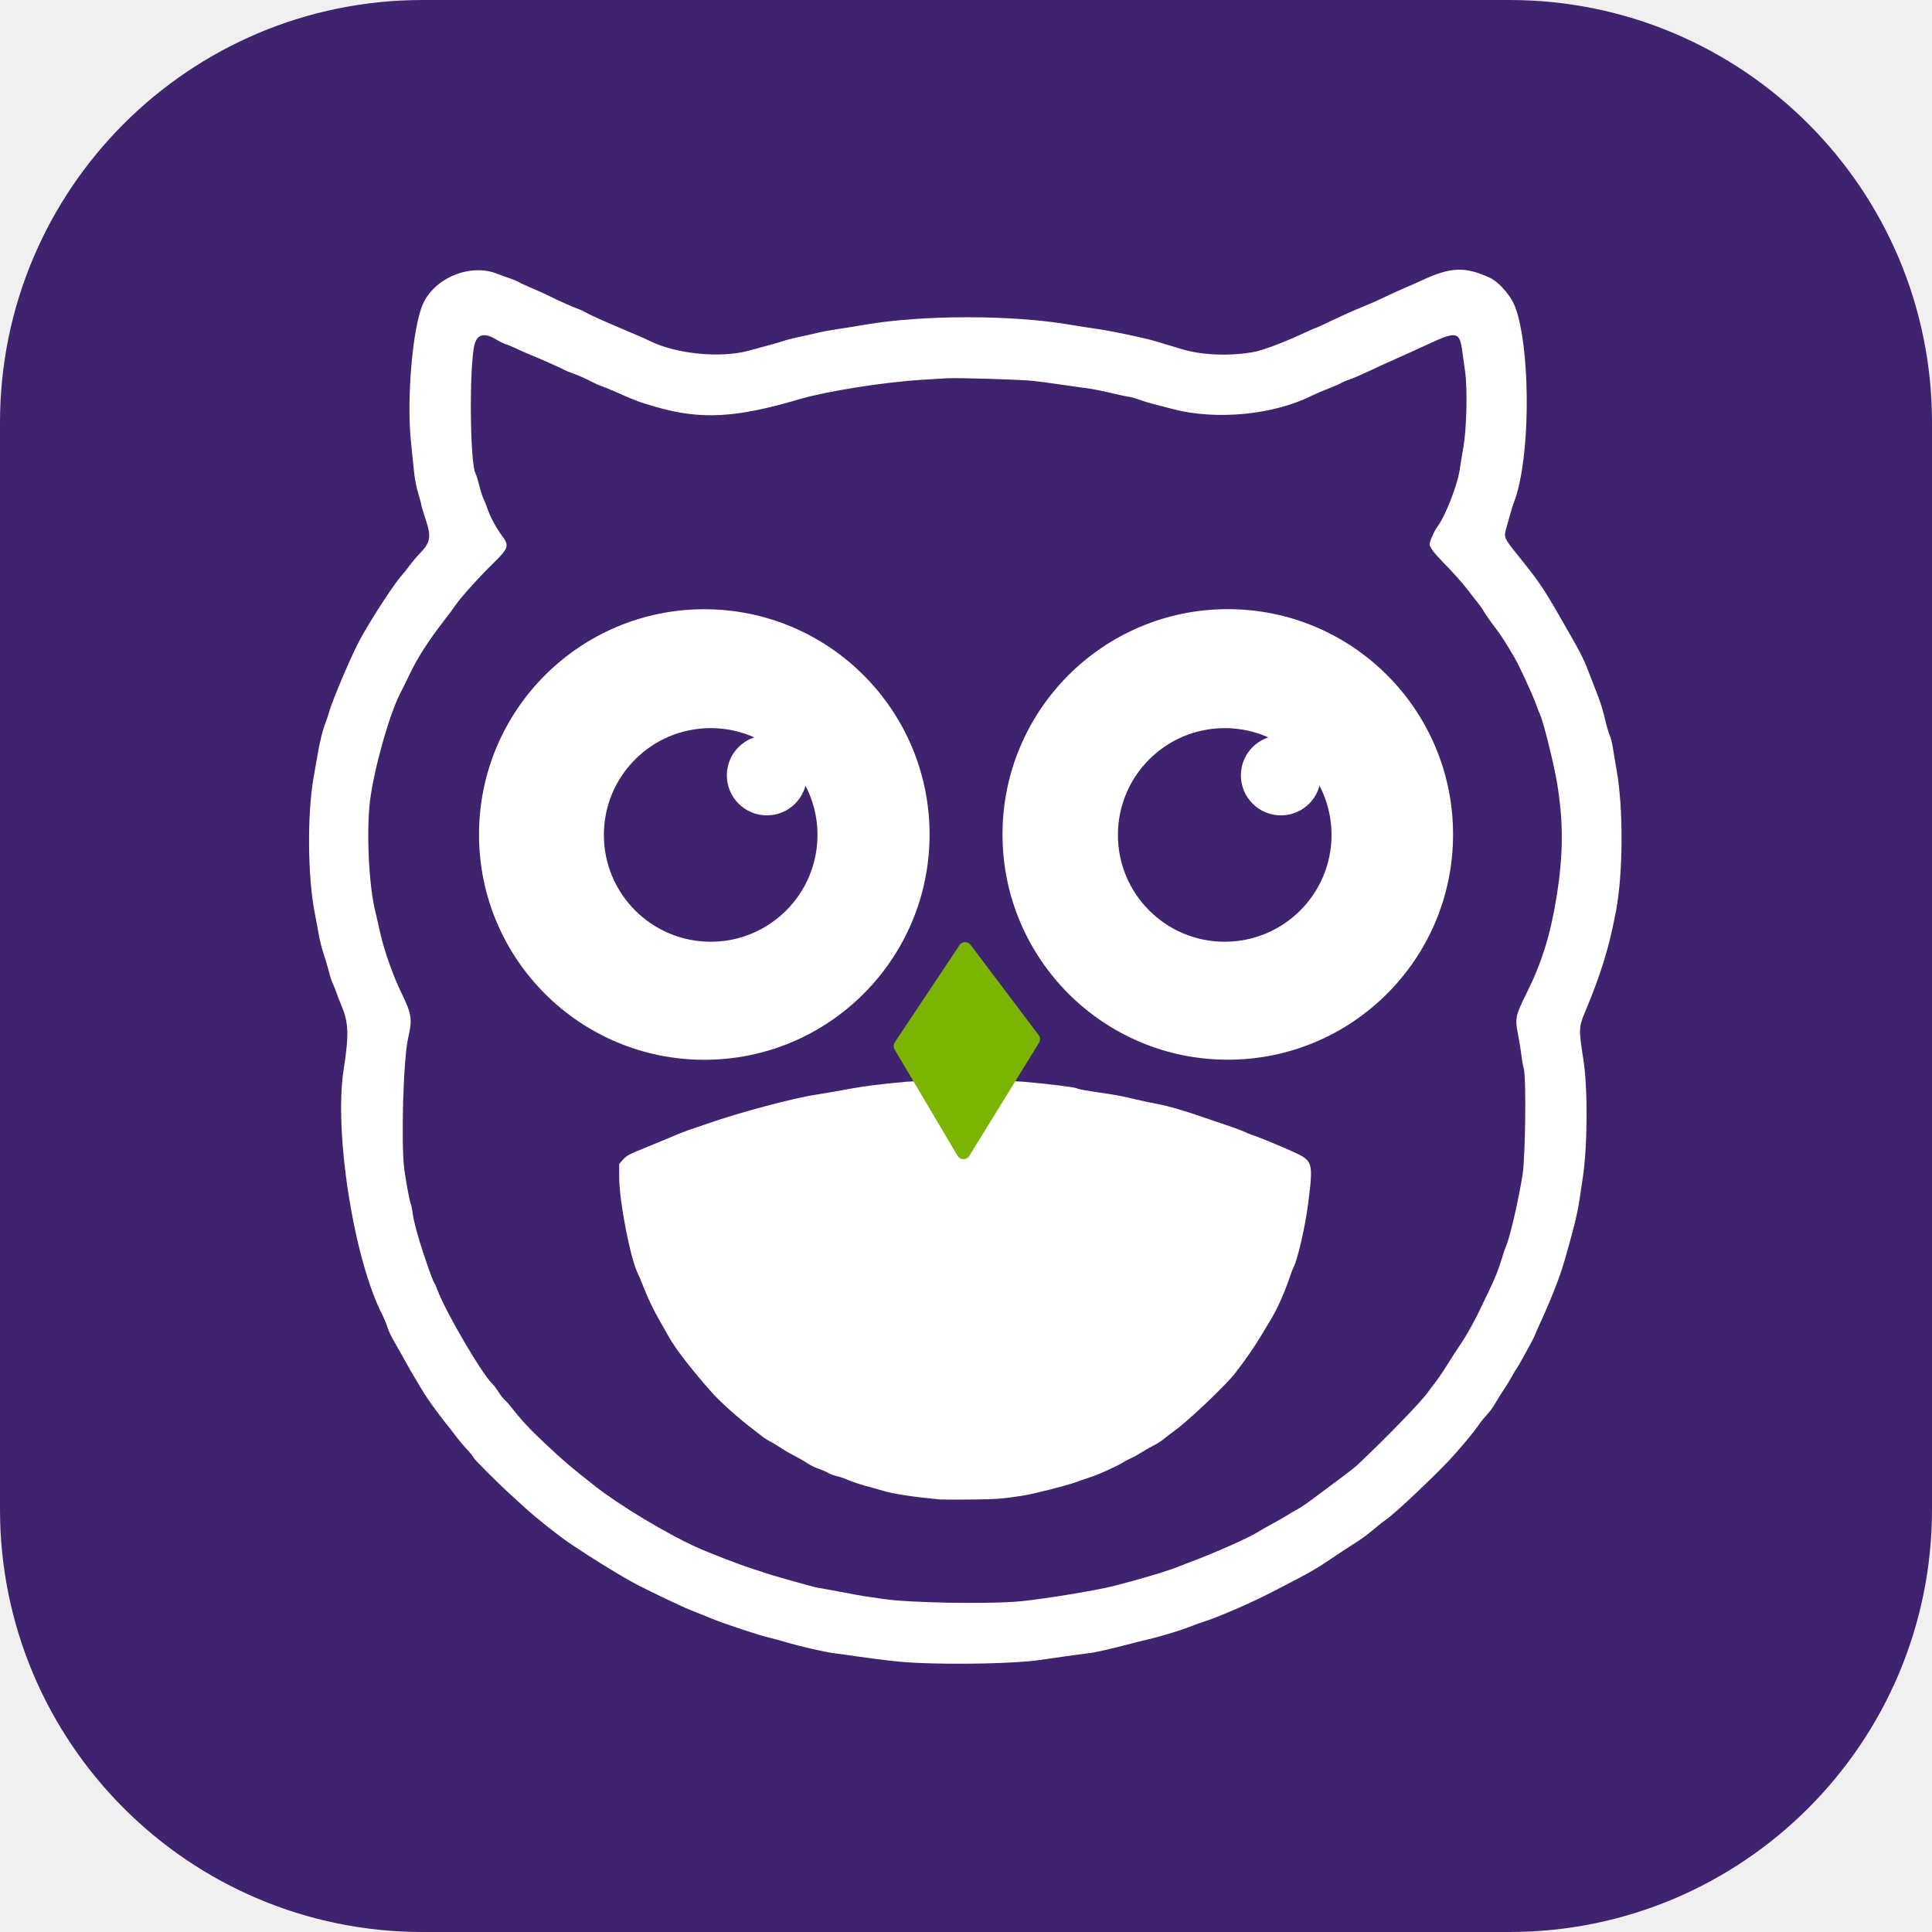
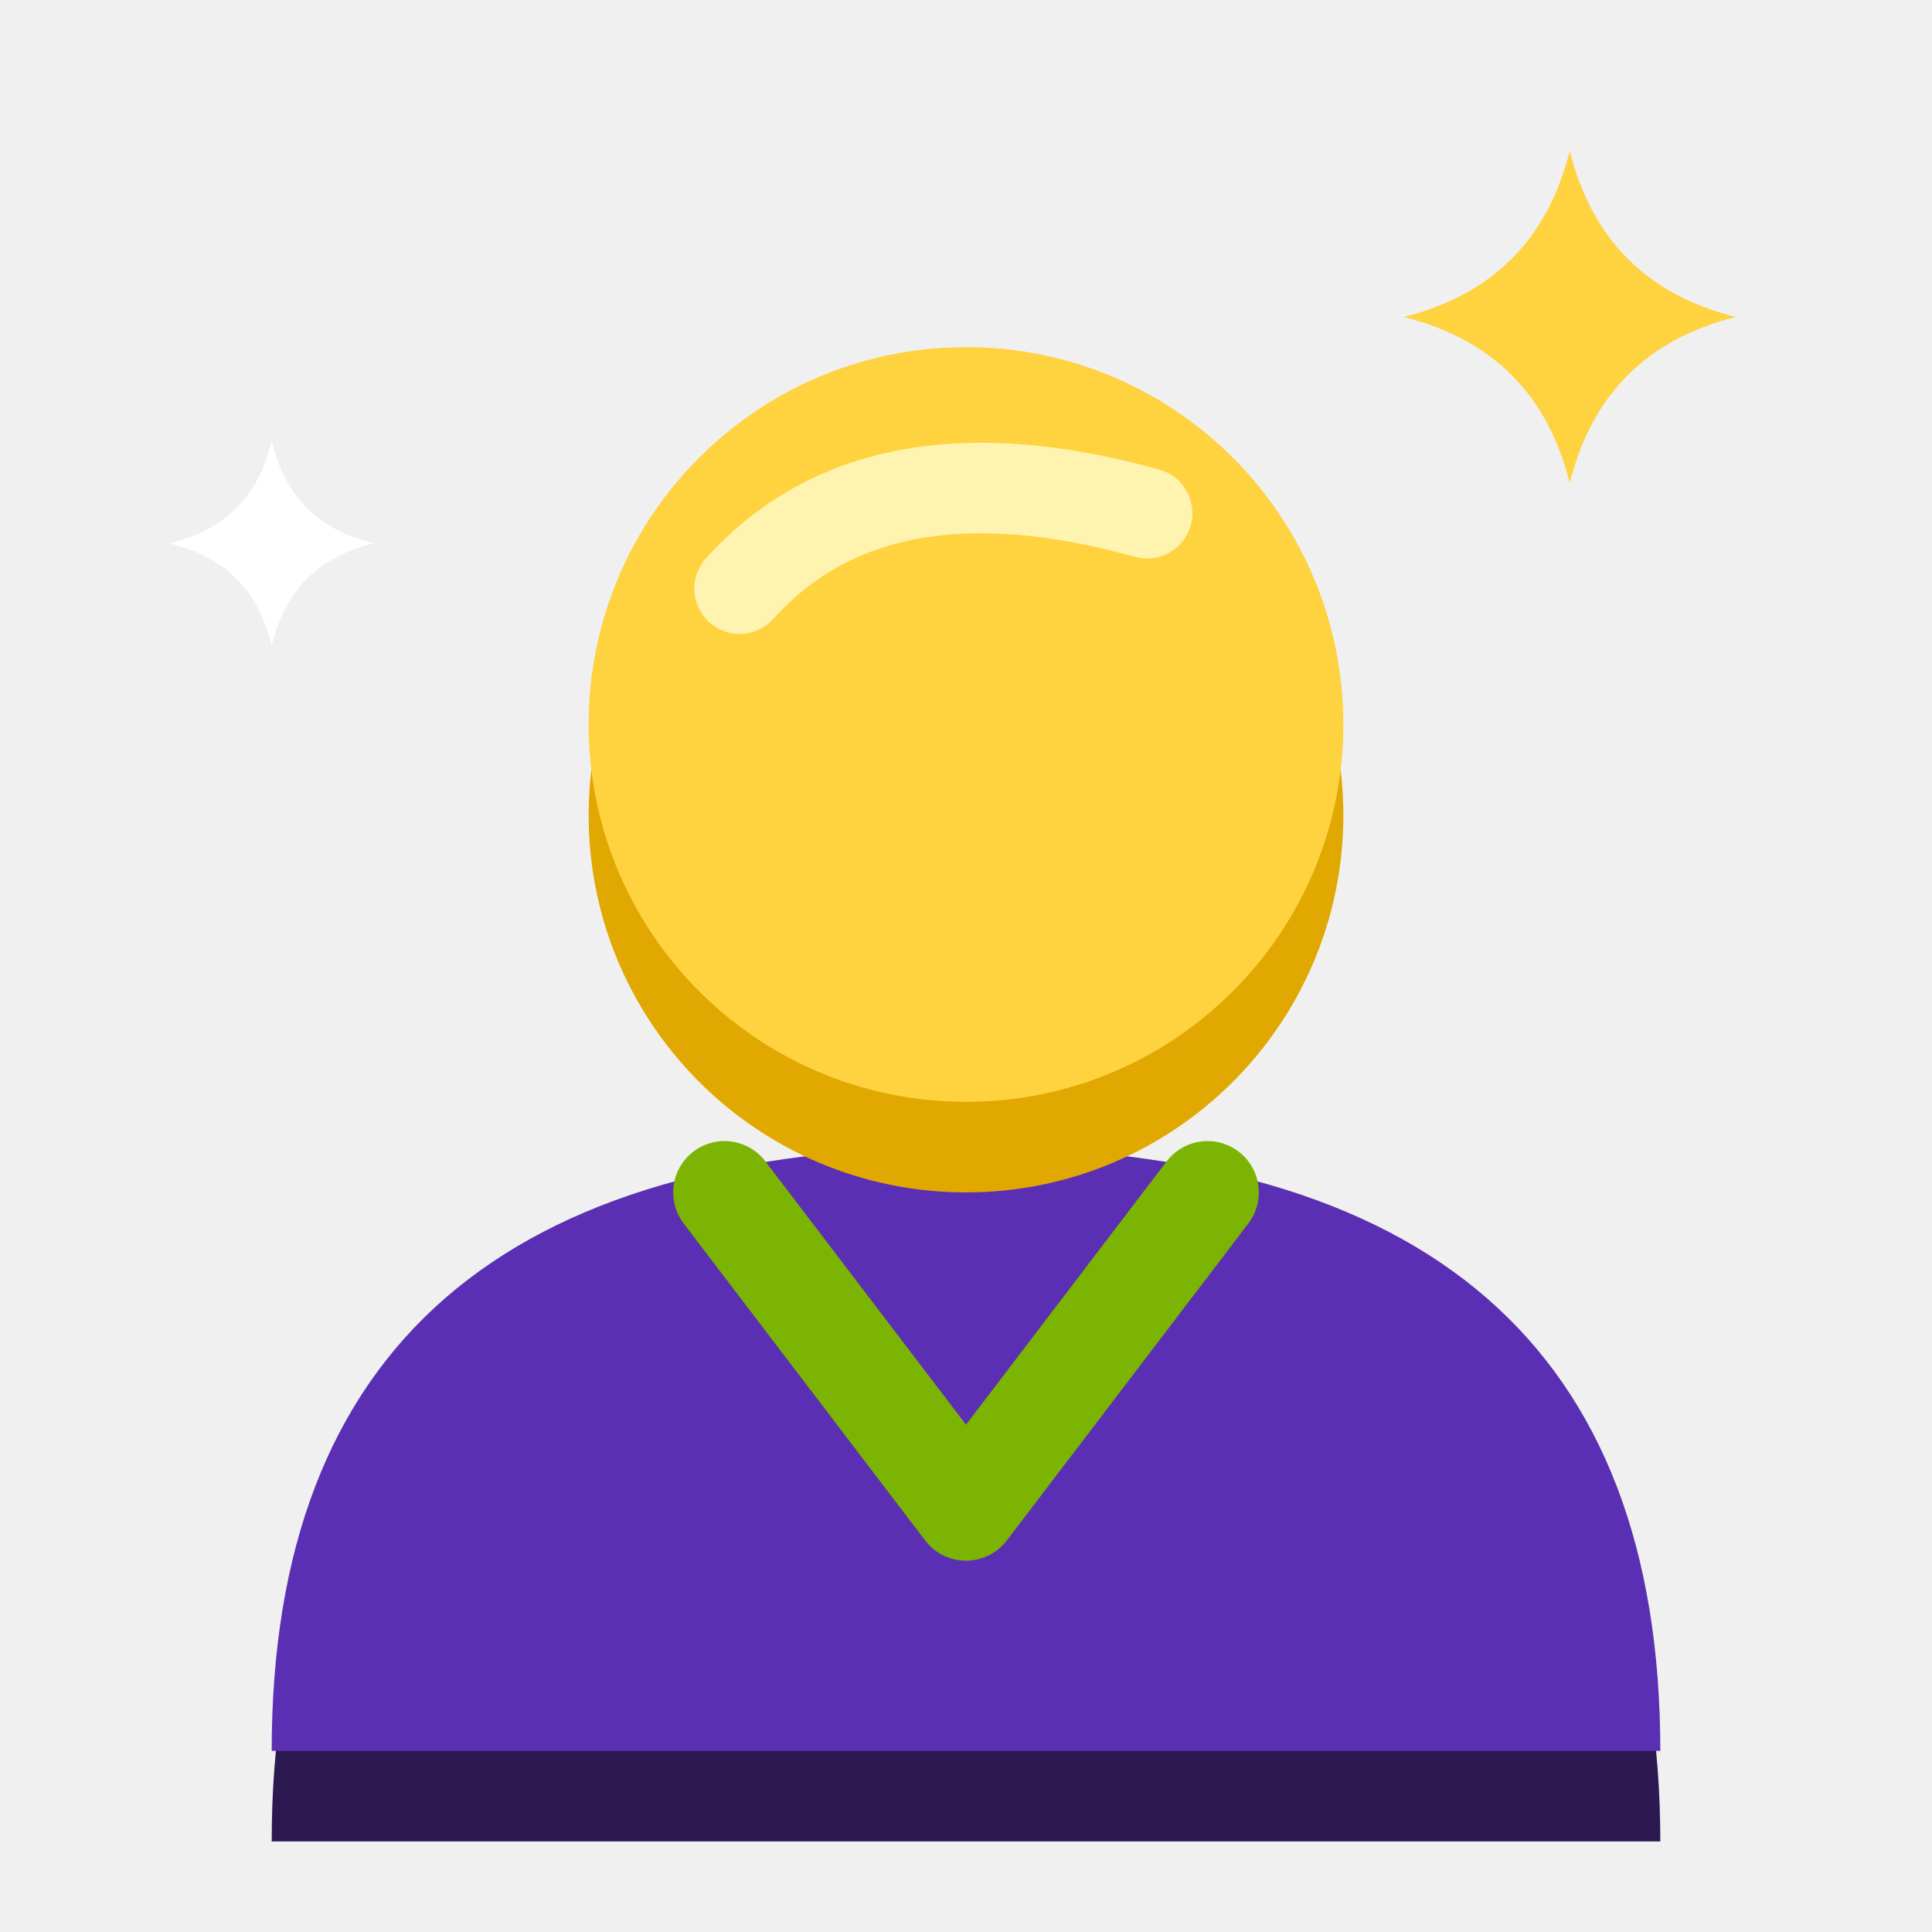
- <svg xmlns="http://www.w3.org/2000/svg" viewBox="0 0 64 64" role="img" aria-label="Teorema">
-   <rect width="64" height="64" rx="14" fill="#3F236E" />
-   <svg x="10" y="8.6" width="44" height="46.8" viewBox="33 30 156 166">
-     <path fill="#FFFFFF" fill-rule="evenodd" d="M105.00 194.87C103.30 194.79 101.37 194.57 98.25 194.13C97.32 193.99 96.08 193.82 95.50 193.75C94.34 193.60 91.39 192.92 89.81 192.44C89.26 192.27 88.43 192.05 87.96 191.94C86.76 191.67 82.68 190.32 81.12 189.68C80.40 189.38 79.30 188.94 78.66 188.69C77.46 188.22 73.03 186.09 71.62 185.30C69.53 184.12 66.90 182.49 64.44 180.83C63.17 179.98 60.63 177.97 59.30 176.76C58.88 176.37 58.07 175.64 57.50 175.12C56.02 173.78 53.12 170.88 53.12 170.74C53.12 170.67 52.80 170.27 52.40 169.84C52.00 169.41 51.36 168.64 50.97 168.12C50.58 167.61 50.01 166.88 49.70 166.50C49.07 165.72 47.68 163.80 47.33 163.21C47.20 162.99 46.94 162.57 46.76 162.27C45.74 160.57 45.47 160.10 45.01 159.25C44.73 158.73 44.22 157.83 43.88 157.25C43.53 156.67 43.14 155.84 43.01 155.42C42.88 155.00 42.62 154.38 42.45 154.04C39.10 147.59 36.72 132.61 37.87 125.19C38.51 121.09 38.46 119.66 37.63 117.69C37.37 117.07 37.09 116.34 37.00 116.06C36.91 115.79 36.74 115.36 36.62 115.11C36.49 114.87 36.27 114.19 36.13 113.61C35.98 113.04 35.70 112.08 35.50 111.50C35.30 110.92 35.05 109.90 34.94 109.25C34.83 108.60 34.63 107.53 34.50 106.88C33.63 102.51 33.57 95.08 34.38 90.63C34.51 89.90 34.76 88.51 34.93 87.52C35.11 86.54 35.42 85.30 35.62 84.77C35.82 84.24 36.05 83.56 36.14 83.25C36.56 81.71 38.92 76.19 39.91 74.43C41.35 71.85 43.88 67.99 44.72 67.08C44.92 66.86 45.32 66.35 45.63 65.94C45.93 65.53 46.44 64.92 46.77 64.58C48.09 63.24 48.20 62.59 47.50 60.50C47.23 59.68 47.00 58.93 47.00 58.84C47.00 58.74 46.84 58.12 46.64 57.47C46.41 56.73 46.22 55.73 46.13 54.80C46.05 53.98 45.90 52.47 45.79 51.44C45.25 46.45 45.97 38.00 47.17 35.26C48.53 32.15 52.73 30.41 55.88 31.65C56.32 31.83 56.99 32.07 57.37 32.19C57.74 32.31 58.22 32.51 58.43 32.63C58.64 32.76 59.43 33.12 60.19 33.44C60.94 33.76 61.82 34.16 62.12 34.32C62.84 34.70 65.09 35.70 65.50 35.82C65.67 35.87 66.04 36.04 66.31 36.20C66.95 36.57 68.99 37.47 72.25 38.84C72.83 39.08 73.54 39.40 73.81 39.54C76.88 41.08 82.10 41.61 85.44 40.71C88.28 39.95 88.97 39.75 89.46 39.58C89.75 39.48 90.53 39.27 91.21 39.13C91.88 38.99 92.89 38.76 93.44 38.63C93.99 38.49 95.03 38.30 95.75 38.19C96.47 38.09 98.07 37.83 99.31 37.62C106.01 36.49 116.28 36.49 123.06 37.62C124.23 37.82 125.69 38.04 126.31 38.13C127.44 38.28 130.01 38.79 132.00 39.26C133.01 39.50 133.42 39.62 136.29 40.50C138.67 41.23 141.89 41.37 144.79 40.86C145.76 40.69 148.14 39.81 150.32 38.81C151.29 38.36 152.11 38.00 152.16 38.00C152.21 38.00 153.08 37.60 154.09 37.11C155.11 36.62 156.67 35.92 157.57 35.56C158.47 35.20 159.59 34.70 160.07 34.46C160.55 34.22 161.53 33.77 162.25 33.46C162.97 33.16 164.01 32.69 164.56 32.44C167.96 30.85 169.65 30.79 172.59 32.15C173.45 32.54 174.71 33.89 175.28 35.01C177.03 38.48 177.44 49.61 176.07 56.09C175.89 56.93 175.64 57.87 175.51 58.17C175.30 58.65 175.01 59.64 174.42 61.79C174.20 62.60 174.32 62.85 175.64 64.49C178.26 67.74 178.73 68.42 180.58 71.62C183.22 76.19 183.46 76.65 184.14 78.40C184.50 79.32 185.00 80.60 185.25 81.25C185.51 81.90 185.88 83.11 186.07 83.94C186.26 84.76 186.51 85.63 186.63 85.88C186.75 86.12 186.91 86.76 187.00 87.31C187.08 87.86 187.28 89.04 187.44 89.94C188.25 94.41 188.22 102.09 187.37 106.56C186.54 110.93 185.64 113.84 183.70 118.50C183.00 120.18 182.99 120.47 183.55 124.06C184.08 127.43 184.03 134.34 183.45 138.03C183.35 138.67 183.17 139.83 183.06 140.62C182.85 142.07 182.33 144.17 181.29 147.75C180.75 149.60 179.80 152.03 178.49 154.90C178.15 155.63 177.88 156.26 177.88 156.30C177.88 156.44 175.97 159.94 175.69 160.31C175.54 160.52 175.29 160.93 175.14 161.23C174.98 161.53 174.62 162.12 174.34 162.55C173.82 163.33 173.61 163.66 173.00 164.69C172.83 164.98 172.42 165.50 172.10 165.85C171.77 166.20 171.34 166.75 171.14 167.06C170.79 167.60 169.78 168.83 168.32 170.49C166.65 172.37 161.48 177.29 160.39 178.02C160.07 178.24 159.47 178.71 159.06 179.06C158.26 179.76 157.46 180.34 156.50 180.94C156.17 181.14 155.17 181.80 154.28 182.40C152.00 183.94 151.66 184.13 147.06 186.51C144.37 187.90 140.63 189.52 138.69 190.13C138.41 190.21 137.78 190.44 137.28 190.64C136.21 191.06 134.19 191.68 132.88 192.00C132.36 192.12 130.73 192.53 129.25 192.91C127.77 193.29 126.25 193.63 125.88 193.68C124.63 193.84 120.84 194.36 119.56 194.56C116.94 194.95 109.76 195.11 105.00 194.87ZM117.47 187.64C120.20 187.37 126.15 186.40 128.31 185.86C131.36 185.09 134.81 184.06 136.19 183.49C136.67 183.29 137.43 183.00 137.88 182.83C140.28 181.94 144.46 180.07 145.31 179.50C145.59 179.32 146.38 178.87 147.06 178.50C147.75 178.13 148.54 177.68 148.81 177.50C149.09 177.31 149.56 177.03 149.87 176.88C150.34 176.64 151.24 176.01 152.88 174.77C153.05 174.64 153.95 173.97 154.88 173.28C155.80 172.59 156.70 171.89 156.88 171.73C160.36 168.46 164.66 164.02 165.31 163.03C165.45 162.82 165.81 162.34 166.12 161.96C166.42 161.58 167.07 160.63 167.56 159.84C168.04 159.06 168.74 157.97 169.12 157.43C169.82 156.40 170.87 154.52 171.51 153.12C171.72 152.68 172.11 151.86 172.38 151.31C173.07 149.91 173.60 148.60 173.94 147.44C174.10 146.89 174.33 146.21 174.45 145.94C174.94 144.79 175.93 140.47 176.40 137.50C176.73 135.35 176.84 126.06 176.54 125.06C176.45 124.79 176.33 124.06 176.25 123.44C176.18 122.82 175.99 121.70 175.85 120.96C175.49 119.18 175.58 118.77 176.87 116.19C178.62 112.69 179.66 109.38 180.37 105.00C181.20 99.89 181.22 96.09 180.43 91.38C180.07 89.25 178.88 84.45 178.48 83.52C178.34 83.20 178.07 82.52 177.88 82.00C177.45 80.83 175.98 77.67 175.44 76.75C174.31 74.83 174.00 74.34 173.09 73.12C172.54 72.40 172.00 71.62 171.87 71.38C171.74 71.13 171.41 70.66 171.13 70.31C170.86 69.97 170.32 69.29 169.95 68.80C169.29 67.94 168.28 66.81 167.05 65.56C166.05 64.54 165.47 63.77 165.47 63.47C165.47 63.11 166.05 61.81 166.43 61.32C167.29 60.19 168.72 56.55 168.99 54.81C169.06 54.33 169.27 53.04 169.46 51.94C169.83 49.71 169.93 45.23 169.65 43.19C169.57 42.64 169.43 41.57 169.32 40.81C169.01 38.44 168.66 38.37 165.25 39.96C163.98 40.55 162.26 41.33 161.44 41.69C160.61 42.05 159.23 42.68 158.38 43.09C157.52 43.50 156.50 43.94 156.12 44.06C155.75 44.18 155.27 44.38 155.06 44.51C154.85 44.64 154.17 44.93 153.54 45.17C152.92 45.41 152.08 45.77 151.67 45.97C147.15 48.25 140.41 48.90 135.30 47.56C134.34 47.31 133.25 47.02 132.88 46.93C132.50 46.84 131.79 46.62 131.31 46.44C130.83 46.27 130.32 46.13 130.19 46.13C130.05 46.12 129.12 45.93 128.12 45.69C127.13 45.45 125.83 45.19 125.25 45.12C124.67 45.04 123.26 44.85 122.12 44.68C120.99 44.51 119.53 44.32 118.88 44.25C117.49 44.09 110.00 43.87 108.77 43.94C108.31 43.97 106.92 44.06 105.69 44.13C101.35 44.40 94.55 45.48 91.50 46.38C83.95 48.62 79.86 48.84 74.54 47.30C72.59 46.74 72.23 46.61 69.88 45.56C69.22 45.27 68.46 44.96 68.19 44.87C67.91 44.78 67.29 44.50 66.81 44.25C66.33 43.99 65.53 43.64 65.04 43.46C64.54 43.28 64.04 43.08 63.91 43.01C63.48 42.77 60.68 41.52 59.71 41.14C59.18 40.92 58.42 40.59 58.03 40.39C57.63 40.20 57.15 40.00 56.95 39.95C56.75 39.90 56.22 39.64 55.77 39.37C54.44 38.56 53.58 38.76 53.26 39.95C52.62 42.36 52.70 53.87 53.37 55.12C53.46 55.28 53.66 55.94 53.82 56.57C53.97 57.20 54.20 57.90 54.32 58.13C54.43 58.36 54.66 58.93 54.82 59.39C55.11 60.26 55.81 61.54 56.52 62.50C57.35 63.62 57.25 63.92 55.45 65.68C53.84 67.25 51.62 69.71 51.06 70.55C50.82 70.90 50.15 71.81 49.56 72.56C47.83 74.81 46.58 76.74 45.70 78.58C45.24 79.53 44.73 80.57 44.56 80.89C43.27 83.33 41.43 89.85 40.97 93.62C40.54 97.17 40.82 103.36 41.56 106.44C41.72 107.12 42.01 108.36 42.19 109.19C42.63 111.16 43.66 114.08 44.59 116.01C45.89 118.69 45.97 119.18 45.45 121.48C44.89 123.90 44.61 133.67 44.99 136.81C45.17 138.20 45.60 140.53 45.76 140.96C45.83 141.14 45.94 141.68 46.00 142.17C46.12 143.03 46.58 144.74 47.18 146.56C47.84 148.57 48.38 150.04 48.49 150.18C48.56 150.26 48.76 150.69 48.92 151.13C49.92 153.77 54.25 161.15 55.38 162.12C55.50 162.23 55.80 162.63 56.05 163.02C56.29 163.41 56.62 163.83 56.78 163.96C56.93 164.08 57.30 164.50 57.60 164.88C58.78 166.39 59.77 167.45 61.52 169.09C63.63 171.08 64.65 171.95 67.42 174.12C70.31 176.39 75.84 179.71 79.31 181.28C80.88 181.99 84.56 183.41 85.88 183.81C86.39 183.97 86.98 184.17 87.18 184.24C87.86 184.51 93.06 185.97 93.62 186.06C93.93 186.11 95.17 186.33 96.38 186.56C97.58 186.79 98.79 187.01 99.06 187.05C99.34 187.08 100.32 187.23 101.25 187.37C104.40 187.84 113.73 188.00 117.47 187.64Z" />
-     <path fill="#FFFFFF" d="M107.94 175.68C104.78 175.38 102.54 175.04 101.25 174.66C100.67 174.49 99.69 174.21 99.08 174.05C98.47 173.88 97.60 173.59 97.14 173.39C96.69 173.19 96.09 172.99 95.82 172.94C95.54 172.89 95.09 172.72 94.82 172.57C94.54 172.41 94.02 172.18 93.65 172.06C93.29 171.95 92.70 171.65 92.34 171.41C91.98 171.17 91.29 170.78 90.81 170.53C90.33 170.29 89.62 169.88 89.24 169.62C88.85 169.36 88.29 169.02 87.99 168.87C87.69 168.72 87.26 168.44 87.04 168.26C86.82 168.08 86.38 167.74 86.06 167.50C84.53 166.36 82.17 164.27 81.23 163.21C78.80 160.49 76.85 157.97 76.04 156.50C75.87 156.19 75.46 155.46 75.12 154.88C74.33 153.52 73.59 151.98 73.06 150.60C72.83 150.00 72.55 149.35 72.45 149.15C71.58 147.46 70.25 140.62 70.25 137.80L70.25 136.26L70.64 135.81C71.12 135.27 71.36 135.14 73.44 134.30C74.33 133.94 75.68 133.38 76.44 133.06C77.19 132.73 78.23 132.33 78.75 132.16C79.27 131.99 80.17 131.68 80.75 131.48C84.39 130.21 90.71 128.52 93.31 128.13C94.30 127.98 95.85 127.71 97.69 127.37C99.06 127.11 101.22 126.85 104.00 126.60C106.40 126.39 115.32 126.39 117.75 126.60C120.64 126.85 123.79 127.24 124.02 127.37C124.23 127.49 124.97 127.62 127.94 128.06C128.69 128.17 129.96 128.43 130.75 128.63C131.54 128.82 132.71 129.07 133.34 129.18C134.59 129.40 136.60 129.98 138.88 130.77C139.67 131.05 140.98 131.49 141.79 131.76C142.60 132.03 143.47 132.36 143.73 132.48C143.98 132.61 144.41 132.79 144.69 132.87C145.31 133.07 147.82 134.10 149.31 134.77C151.80 135.90 151.82 135.97 151.20 140.94C150.86 143.61 149.97 147.50 149.48 148.42C149.40 148.55 149.19 149.12 149.00 149.68C148.45 151.30 147.59 153.24 146.99 154.25C146.67 154.77 146.07 155.78 145.64 156.50C144.89 157.74 143.87 159.23 142.63 160.84C141.60 162.18 137.15 166.42 135.59 167.54C135.19 167.83 134.61 168.27 134.30 168.53C133.99 168.79 133.41 169.16 133.01 169.36C132.61 169.56 131.96 169.93 131.55 170.19C131.15 170.45 130.58 170.76 130.30 170.88C130.01 171.00 129.56 171.24 129.30 171.41C128.62 171.83 126.45 172.81 125.62 173.06C125.25 173.18 124.52 173.43 124.00 173.62C122.94 174.02 119.01 175.02 117.69 175.23C115.35 175.60 114.59 175.66 111.62 175.69C109.87 175.71 108.21 175.70 107.94 175.68Z" />
-     <mask id="oL" maskUnits="userSpaceOnUse" x="48.25" y="65.55" width="64" height="64">
-       <rect x="48.25" y="65.55" width="64" height="64" fill="#fff" />
-       <g>
-         <circle cx="81" cy="97.6" r="12.55" />
-         <circle cx="87.6" cy="90.6" r="4.7" fill="#fff" />
-       </g>
-     </mask>
-     <circle cx="80.25" cy="97.55" r="26.47" fill="#FFFFFF" mask="url(#oL)" />
-     <mask id="oR" maskUnits="userSpaceOnUse" x="109.76" y="65.54" width="64" height="64">
-       <rect x="109.76" y="65.54" width="64" height="64" fill="#fff" />
-       <g>
-         <circle cx="141.4" cy="97.6" r="12.55" />
-         <circle cx="148" cy="90.6" r="4.7" fill="#fff" />
-       </g>
-     </mask>
-     <circle cx="141.76" cy="97.54" r="26.47" fill="#FFFFFF" mask="url(#oR)" />
-     <path fill="#7BB403" stroke="#7BB403" stroke-width="1.6" stroke-linejoin="round" d="M110.9 111L118.9 121.6L110.7 134.9L103.3 122.4Z" />
-   </svg>
+ <svg xmlns="http://www.w3.org/2000/svg" viewBox="0 0 64 64">
+   <path d="M9 58Q9 38 32 38Q55 38 55 58Z" fill="#2C1952" transform="translate(0 3)" />
+   <path d="M9 58Q9 38 32 38Q55 38 55 58Z" fill="#5B2FB3" />
+   <path d="M24 39.5L32 50L40 39.5" fill="none" stroke="#7BB403" stroke-width="3.4" stroke-linecap="round" stroke-linejoin="round" />
+   <circle cx="32" cy="24" r="12.5" fill="#E0A800" transform="translate(0 3)" />
+   <circle cx="32" cy="24" r="12.5" fill="#FFD23F" />
+   <path d="M24.5 19.5Q29 14.5 38 17" fill="none" stroke="#FFF3B0" stroke-width="3" stroke-linecap="round" />
+   <path d="M52 5Q53.1 9.4 57.5 10.5Q53.1 11.6 52 16Q50.9 11.6 46.5 10.5Q50.9 9.4 52 5Z" fill="#FFD23F" />
+   <path d="M9 14.6Q9.64 17.36 12.4 18Q9.64 18.64 9 21.4Q8.36 18.64 5.6 18Q8.36 17.36 9 14.6Z" fill="#FFFFFF" />
</svg>
